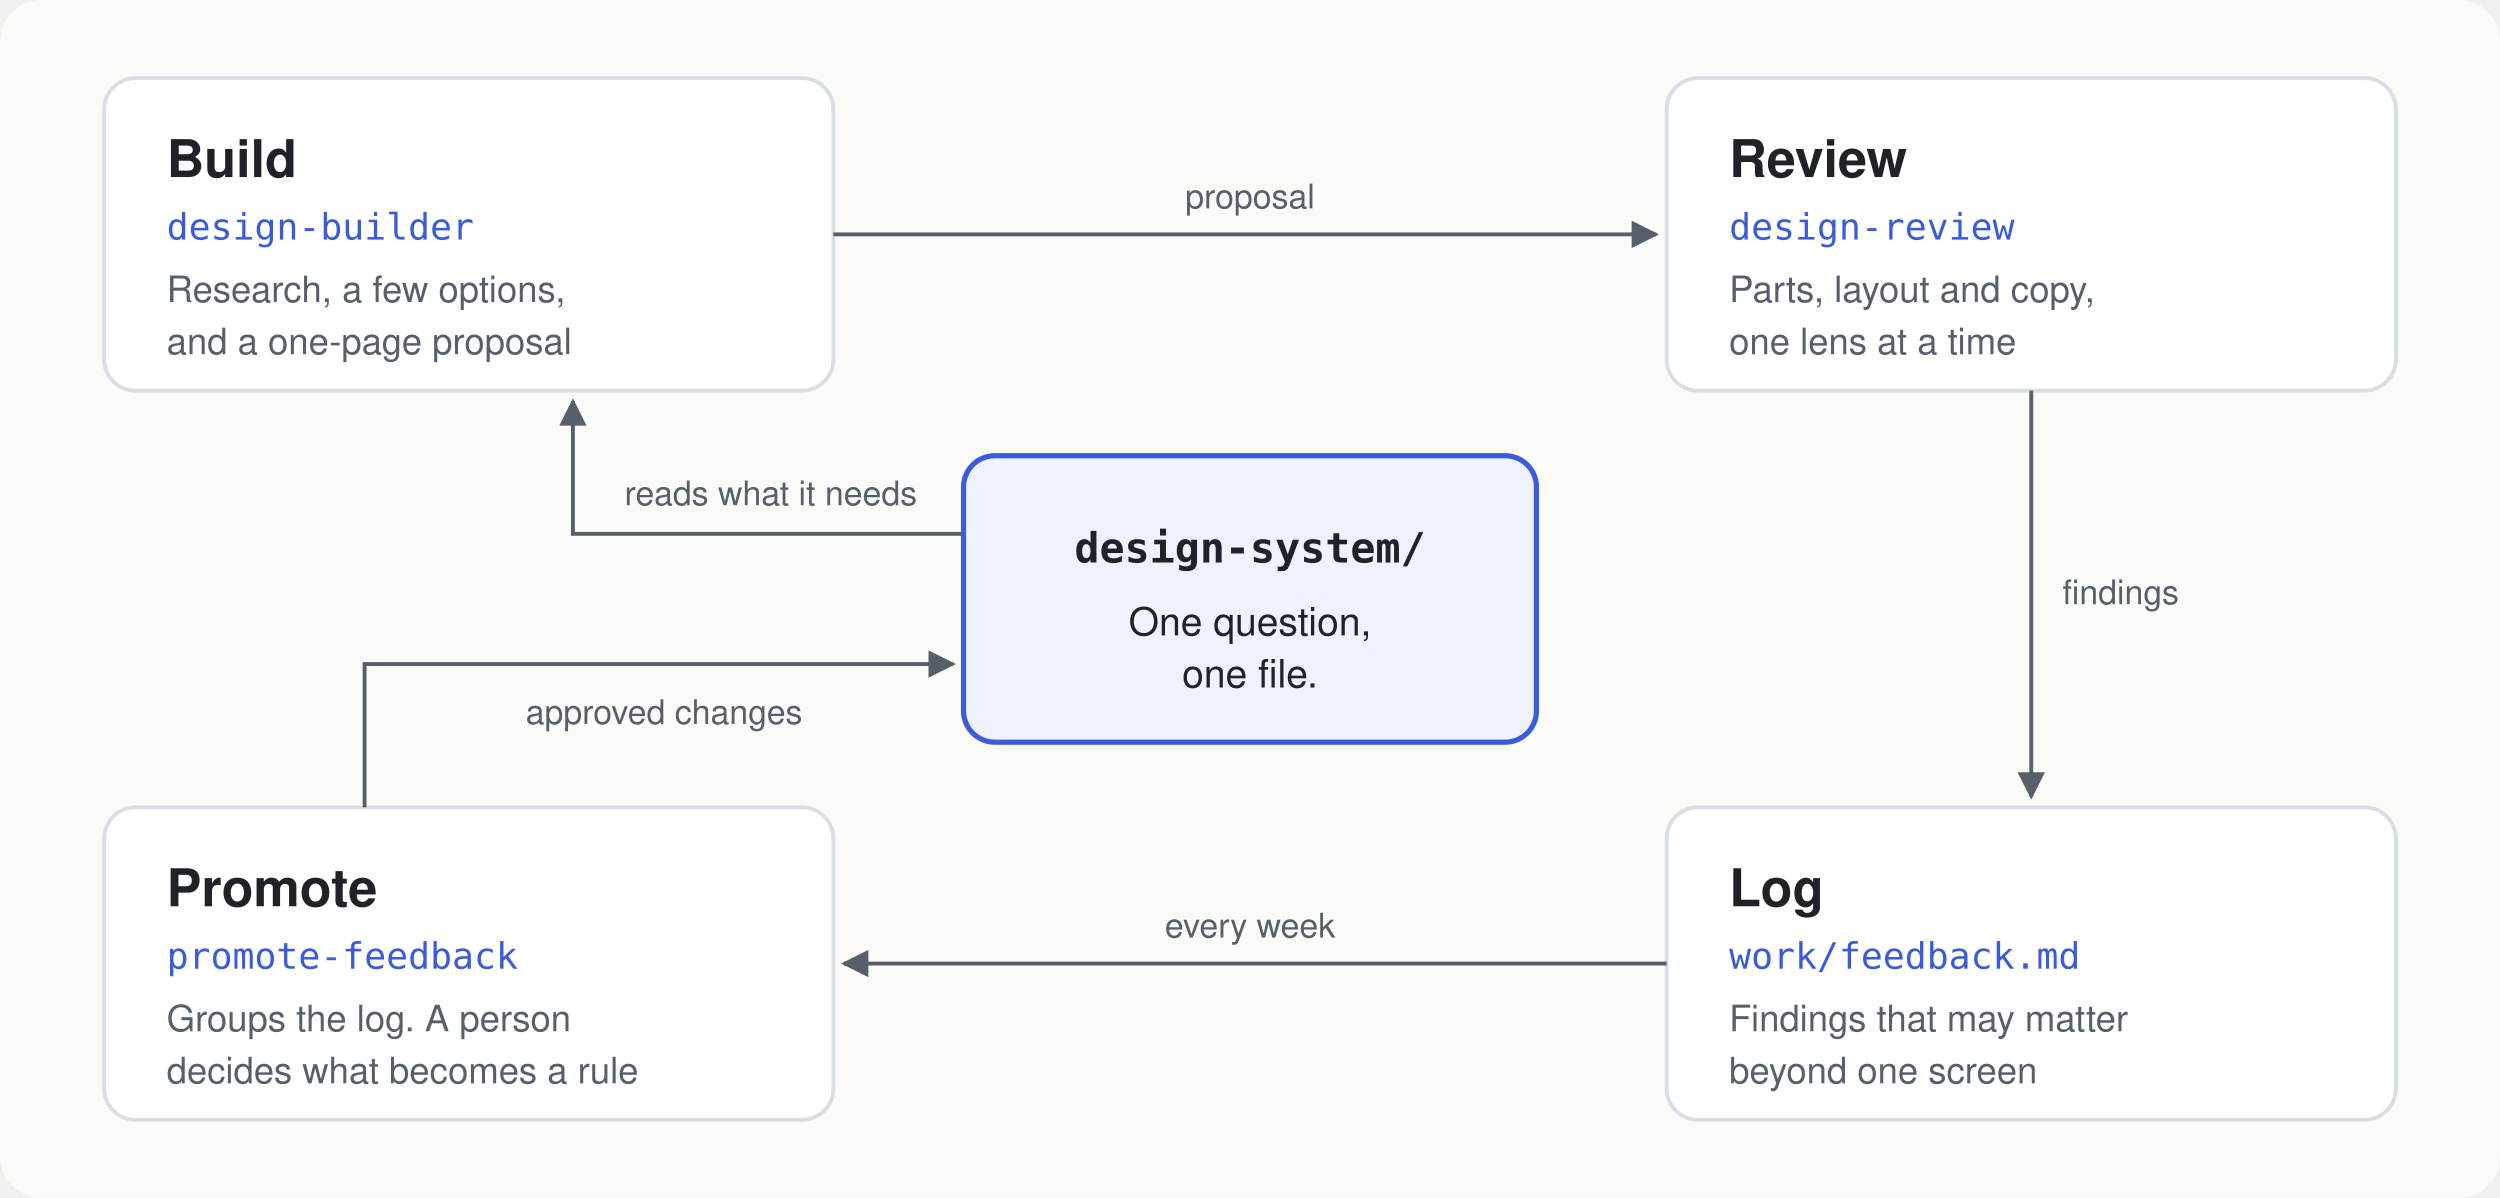
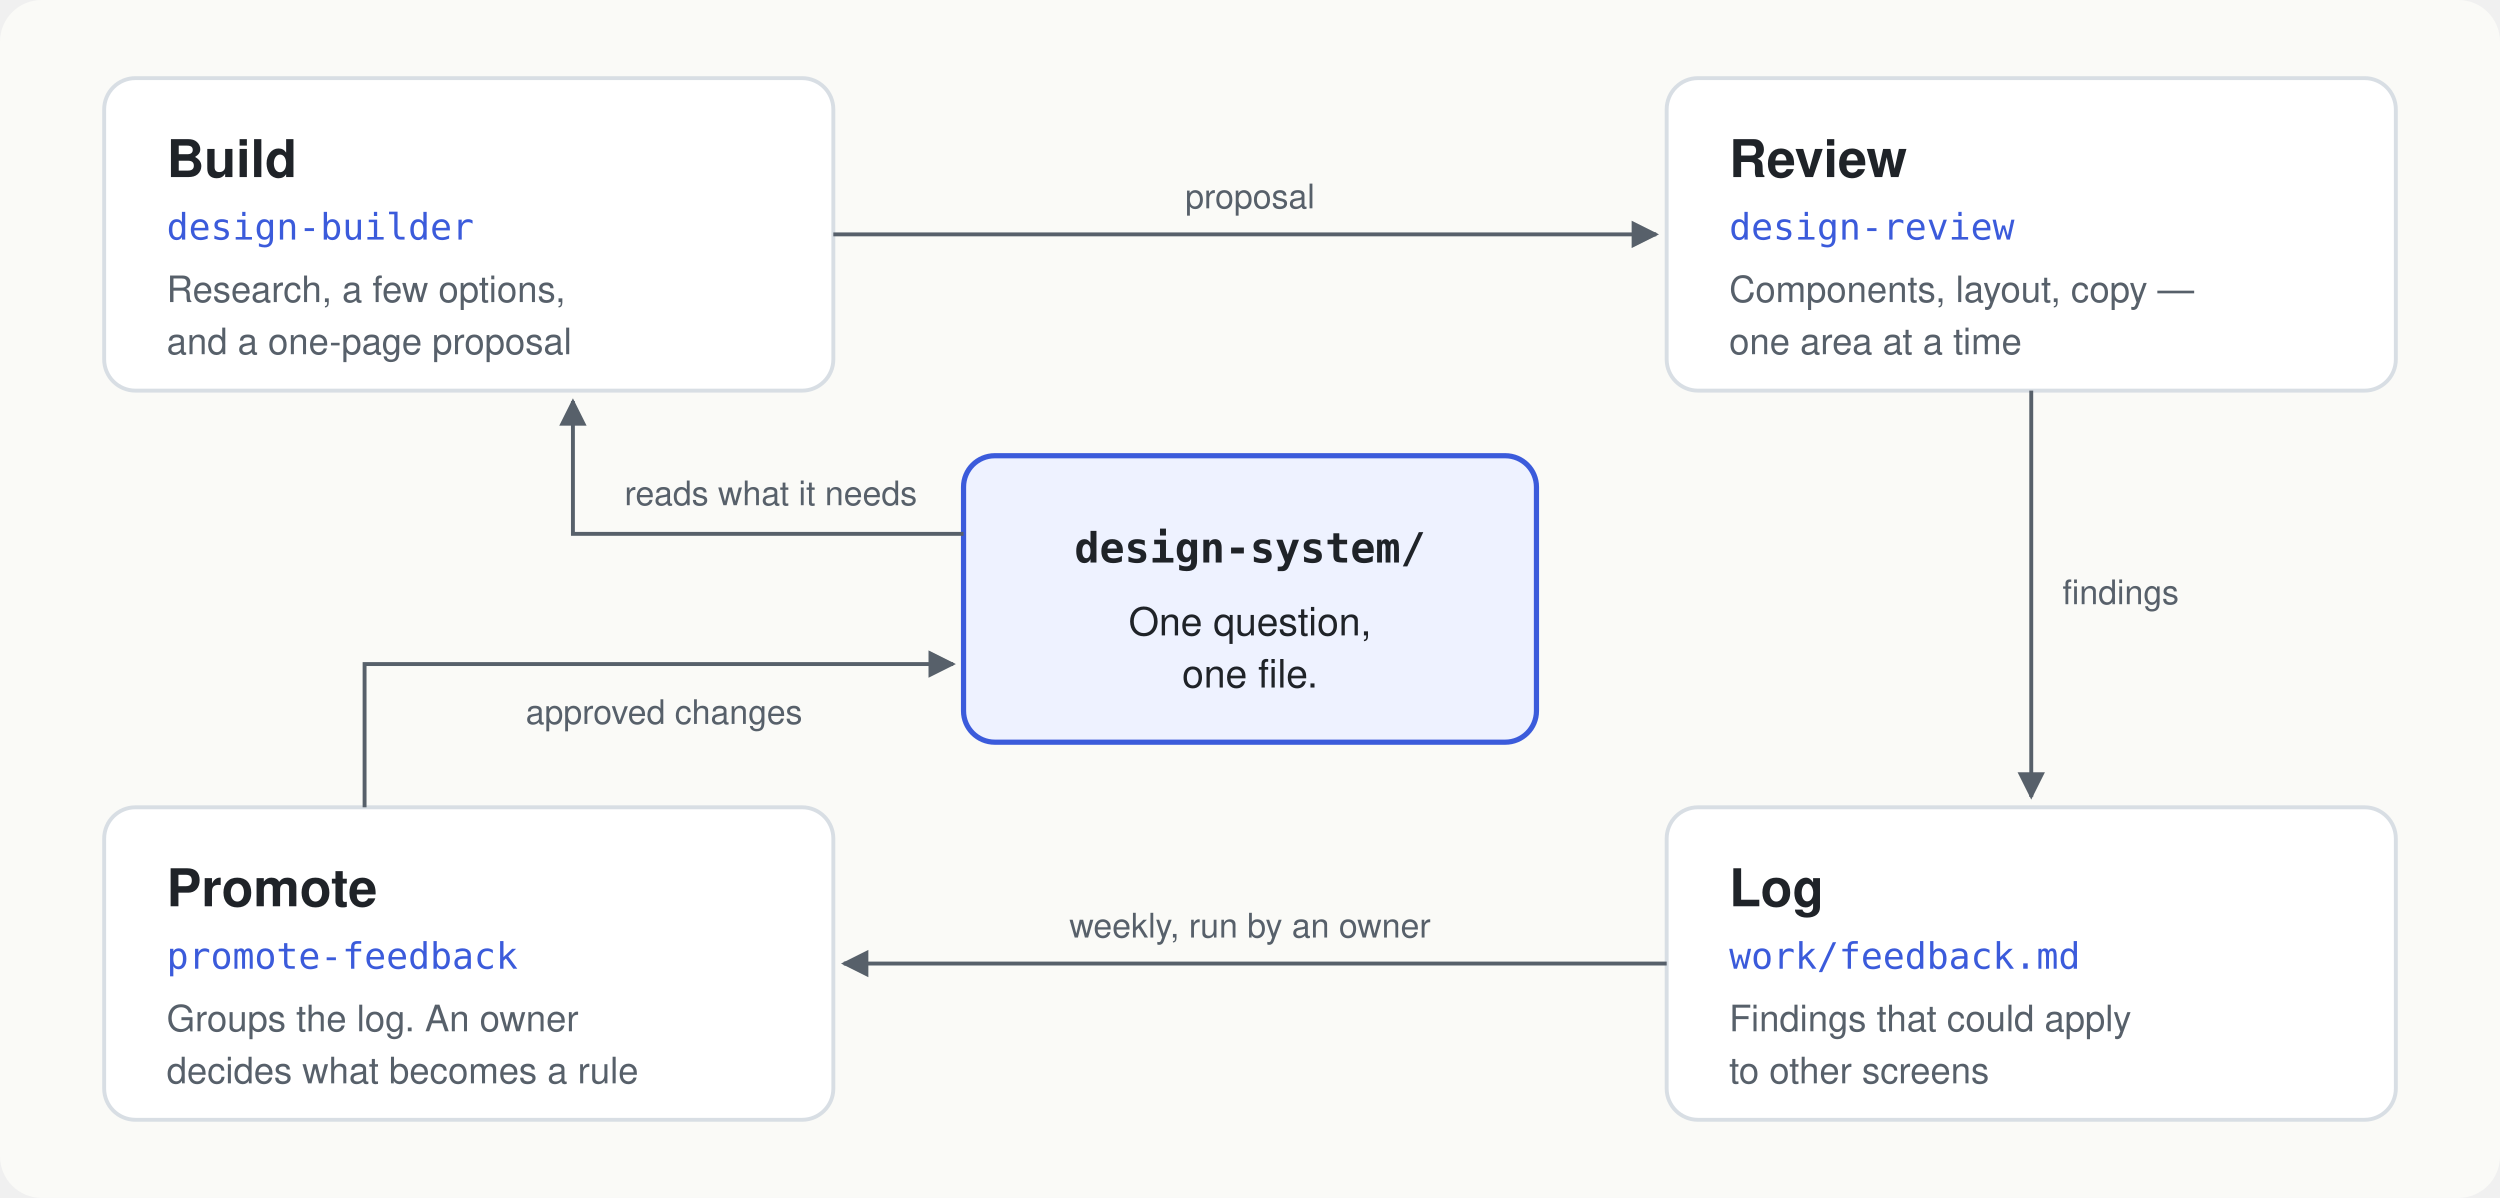
<svg xmlns="http://www.w3.org/2000/svg" width="960" height="460" viewBox="0 0 960 460" role="img" aria-label="The loop: build, review, log, promote, with the design system in the middle">
  <defs>
    <marker id="arrow" viewBox="0 0 10 10" refX="9" refY="5" markerWidth="7" markerHeight="7" orient="auto-start-reverse">
      <path d="M0,0 L10,5 L0,10 z" fill="#57606A" />
    </marker>
  </defs>
  <style>
    .sans { font-family: -apple-system, BlinkMacSystemFont, "Segoe UI", Helvetica, Arial, sans-serif; }
    .mono { font-family: ui-monospace, SFMono-Regular, Menlo, Consolas, monospace; }
    .title { font-size: 20px; font-weight: 600; fill: #1F2328; }
    .code { font-size: 14px; fill: #3B5BDB; }
    .desc { font-size: 14px; fill: #57606A; }
    .label { font-size: 13px; fill: #57606A; }
    .card { fill: #FFFFFF; stroke: #D8DEE4; stroke-width: 1.5; }
    .line { fill: none; stroke: #57606A; stroke-width: 1.5; }
  </style>
  <rect x="0" y="0" width="960" height="460" rx="16" fill="#FAFAF7" />
  <rect class="card" x="40" y="30" width="280" height="120" rx="12" />
  <text class="sans title" x="64" y="68">Build</text>
  <text class="mono code" x="64" y="92">design-builder</text>
  <text class="sans desc" x="64" y="116">Research, a few options,</text>
  <text class="sans desc" x="64" y="136">and a one-page proposal</text>
  <rect class="card" x="640" y="30" width="280" height="120" rx="12" />
  <text class="sans title" x="664" y="68">Review</text>
  <text class="mono code" x="664" y="92">design-review</text>
-   <text class="sans desc" x="664" y="116">Parts, layout and copy,</text>
-   <text class="sans desc" x="664" y="136">one lens at a time</text>
+   <text class="sans desc" x="664" y="116">Components, layout, copy —</text>
+   <text class="sans desc" x="664" y="136">one area at a time</text>
  <rect class="card" x="640" y="310" width="280" height="120" rx="12" />
  <text class="sans title" x="664" y="348">Log</text>
  <text class="mono code" x="664" y="372">work/feedback.md</text>
-   <text class="sans desc" x="664" y="396">Findings that may matter</text>
-   <text class="sans desc" x="664" y="416">beyond one screen</text>
+   <text class="sans desc" x="664" y="396">Findings that could apply</text>
+   <text class="sans desc" x="664" y="416">to other screens</text>
  <rect class="card" x="40" y="310" width="280" height="120" rx="12" />
  <text class="sans title" x="64" y="348">Promote</text>
  <text class="mono code" x="64" y="372">promote-feedback</text>
-   <text class="sans desc" x="64" y="396">Groups the log. A person</text>
+   <text class="sans desc" x="64" y="396">Groups the log. An owner</text>
  <text class="sans desc" x="64" y="416">decides what becomes a rule</text>
  <rect x="370" y="175" width="220" height="110" rx="12" fill="#EEF2FF" stroke="#3B5BDB" stroke-width="2" />
  <text class="mono" x="480" y="216" text-anchor="middle" font-size="16" font-weight="600" fill="#1F2328">design-system/</text>
  <text class="sans" x="480" y="244" text-anchor="middle" font-size="15" fill="#1F2328">One question,</text>
  <text class="sans" x="480" y="264" text-anchor="middle" font-size="15" fill="#1F2328">one file.</text>
  <line class="line" x1="320" y1="90" x2="636" y2="90" marker-end="url(#arrow)" />
  <text class="sans label" x="480" y="80" text-anchor="middle">proposal</text>
  <line class="line" x1="780" y1="150" x2="780" y2="306" marker-end="url(#arrow)" />
  <text class="sans label" x="792" y="232">findings</text>
  <line class="line" x1="640" y1="370" x2="324" y2="370" marker-end="url(#arrow)" />
-   <text class="sans label" x="480" y="360" text-anchor="middle">every week</text>
+   <text class="sans label" x="480" y="360" text-anchor="middle">weekly, run by an owner</text>
  <path class="line" d="M140,310 V255 H366" marker-end="url(#arrow)" />
  <text class="sans label" x="255" y="278" text-anchor="middle">approved changes</text>
  <path class="line" d="M370,205 H220 V154" marker-end="url(#arrow)" />
  <text class="sans label" x="296" y="194" text-anchor="middle">reads what it needs</text>
</svg>
